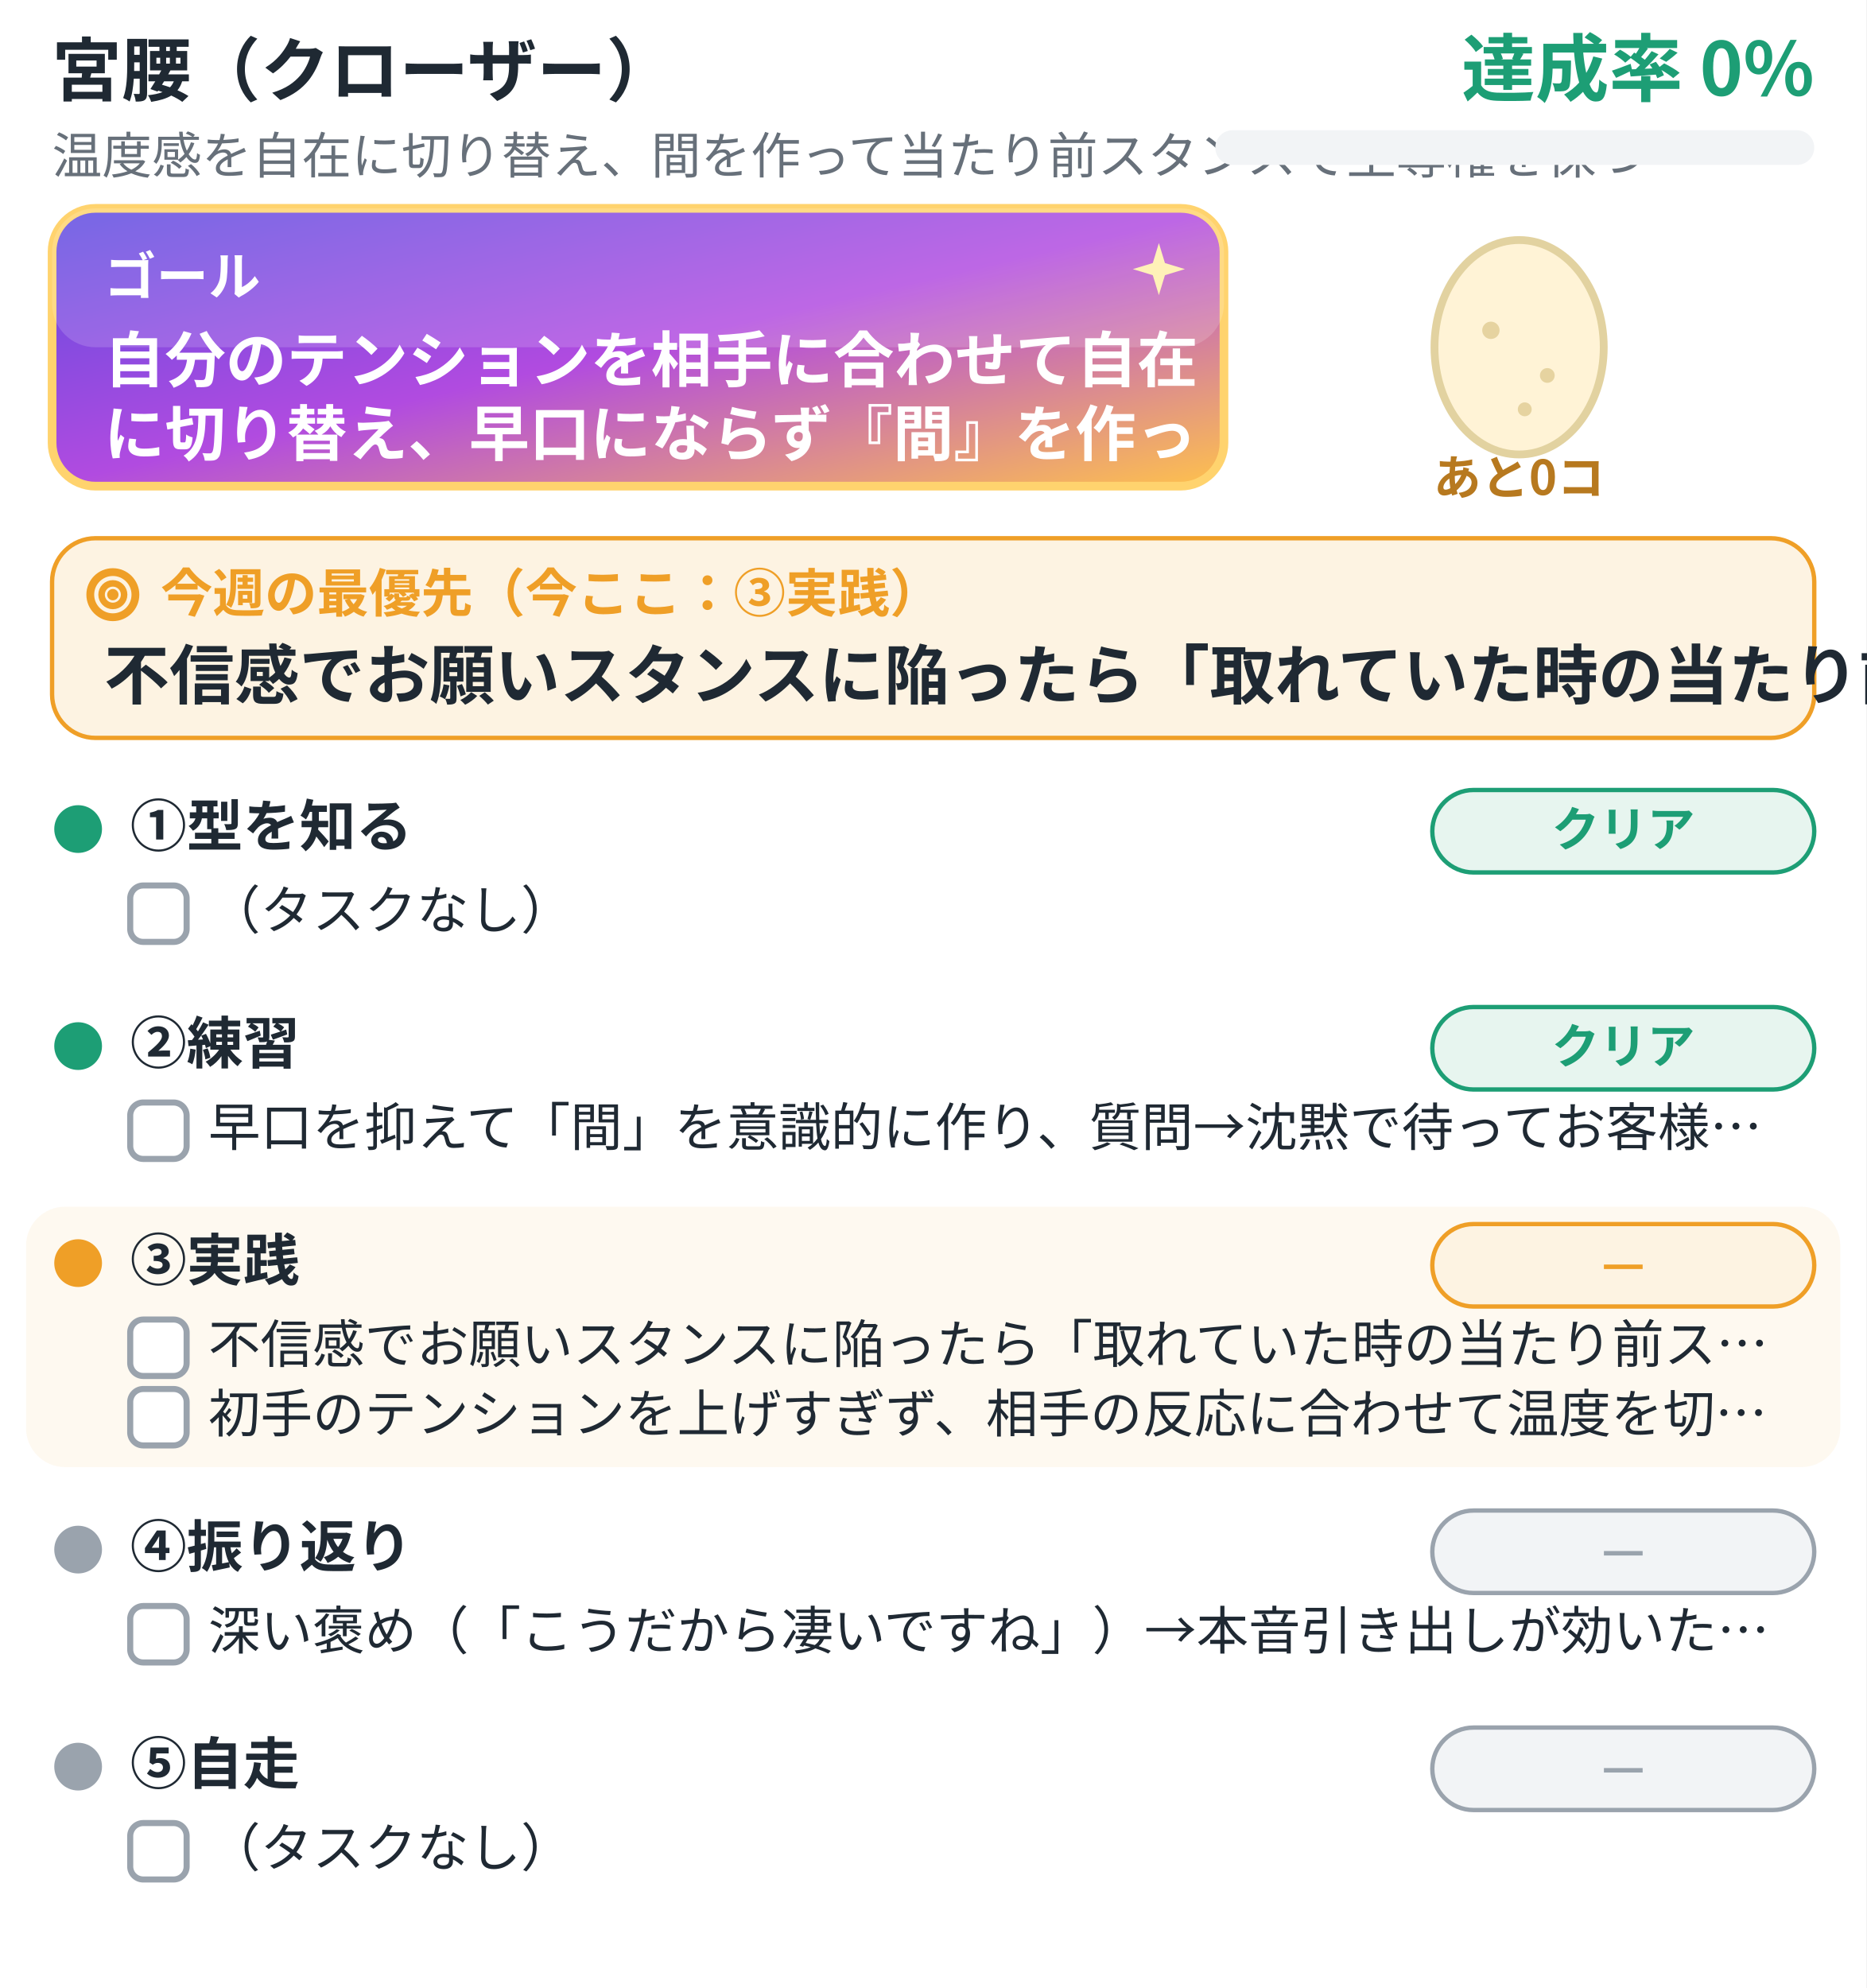
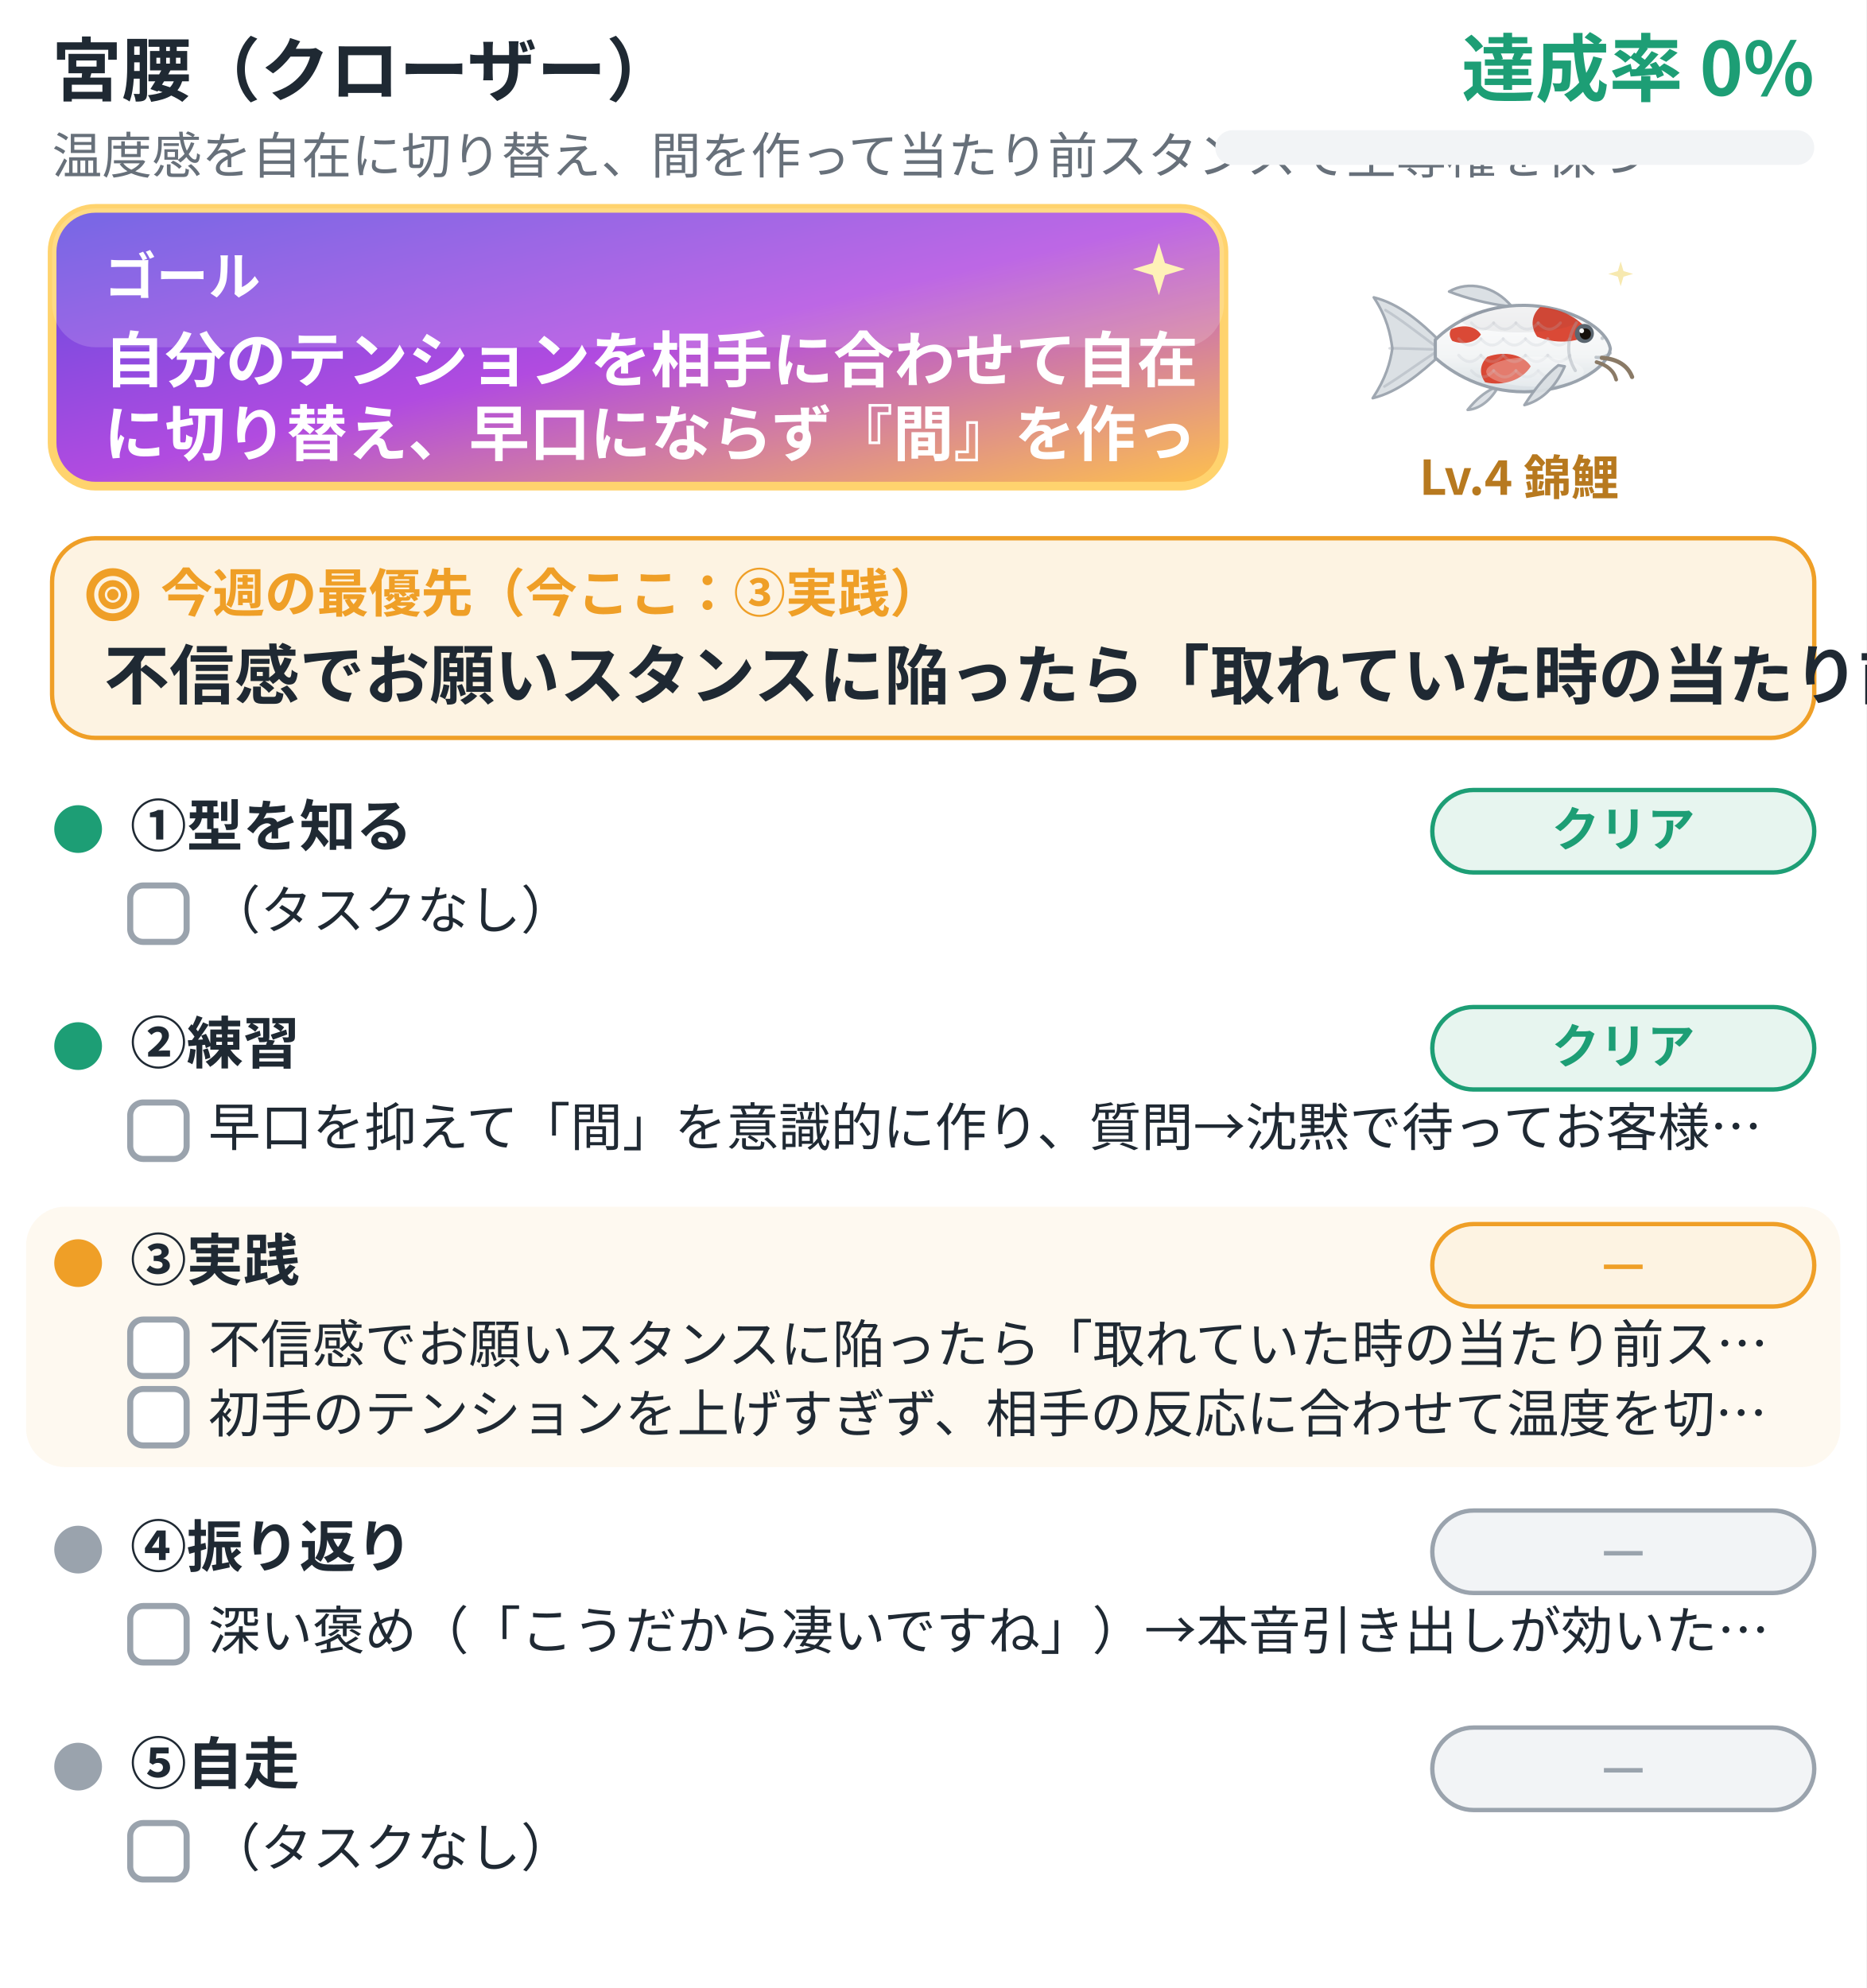
- <svg xmlns="http://www.w3.org/2000/svg" viewBox="0 0 430 458" font-family="Hiragino Sans, 'Noto Sans CJK JP', 'Yu Gothic', sans-serif" width="430" height="458">
+ <svg xmlns="http://www.w3.org/2000/svg" viewBox="0 0 430 458" font-family="Hiragino Sans, 'Noto Sans CJK JP', 'Yu Gothic', IPAGothic, sans-serif" width="430" height="458">
  <defs>
    <linearGradient id="goalGrad" x1="0" y1="0" x2="1" y2="1">
      <stop offset="0" stop-color="#5B4BE0" />
      <stop offset="0.5" stop-color="#B14BE0" />
      <stop offset="1" stop-color="#FFC24B" />
    </linearGradient>
    <linearGradient id="phx" x1="0" y1="0" x2="0" y2="1">
      <stop offset="0" stop-color="#FFE259" />
      <stop offset="0.5" stop-color="#FF9A00" />
      <stop offset="1" stop-color="#FF3D00" />
    </linearGradient>
    <linearGradient id="phx2" x1="0" y1="0" x2="0" y2="1">
      <stop offset="0" stop-color="#FFF0A0" />
      <stop offset="1" stop-color="#FF7A00" />
    </linearGradient>
    <linearGradient id="hen" x1="0" y1="0" x2="1" y2="1">
      <stop offset="0" stop-color="#37C9B0" />
      <stop offset="0.6" stop-color="#3DA0E8" />
      <stop offset="1" stop-color="#7A5BE0" />
    </linearGradient>
    <linearGradient id="pcock" x1="0" y1="0" x2="0" y2="1">
      <stop offset="0" stop-color="#2BD0C0" />
      <stop offset="0.55" stop-color="#2E8FD0" />
      <stop offset="1" stop-color="#2E4BB0" />
    </linearGradient>
    <linearGradient id="gold" x1="0" y1="0" x2="0" y2="1">
      <stop offset="0" stop-color="#FFF0A8" />
      <stop offset="0.5" stop-color="#F2C230" />
      <stop offset="1" stop-color="#C8901A" />
    </linearGradient>
+     <linearGradient id="fishBlu" x1="0" y1="0" x2="0" y2="1">
+       <stop offset="0" stop-color="#6FA9CC" />
+       <stop offset="0.55" stop-color="#A8CFE3" />
+       <stop offset="1" stop-color="#E4F1F7" />
+     </linearGradient>
+     <linearGradient id="fishWht" x1="0" y1="0" x2="0" y2="1">
+       <stop offset="0" stop-color="#FFFFFF" />
+       <stop offset="0.6" stop-color="#F2F4F5" />
+       <stop offset="1" stop-color="#D8DFE4" />
+     </linearGradient>
+     <linearGradient id="fishGld" x1="0" y1="0" x2="0" y2="1">
+       <stop offset="0" stop-color="#F8D25C" />
+       <stop offset="0.55" stop-color="#EFAF2E" />
+       <stop offset="1" stop-color="#D88A15" />
+     </linearGradient>
+     <linearGradient id="drgBlu" x1="0" y1="0" x2="1" y2="1">
+       <stop offset="0" stop-color="#55D0CF" />
+       <stop offset="0.5" stop-color="#2E86C8" />
+       <stop offset="1" stop-color="#4353C0" />
+     </linearGradient>
+     <linearGradient id="drgGld" x1="0" y1="0" x2="0" y2="1">
+       <stop offset="0" stop-color="#F9DC74" />
+       <stop offset="0.45" stop-color="#EEB53A" />
+       <stop offset="1" stop-color="#B87A12" />
+     </linearGradient>
+     <linearGradient id="eggG" x1="0" y1="0" x2="0" y2="1">
+       <stop offset="0" stop-color="#FFF9E8" />
+       <stop offset="1" stop-color="#EFD9A8" />
+     </linearGradient>
+     <radialGradient id="glowG">
+       <stop offset="0" stop-color="#FFE9A0" stop-opacity="0.75" />
+       <stop offset="1" stop-color="#FFE9A0" stop-opacity="0" />
+     </radialGradient>
  </defs>
  <rect x="0" y="0" width="430" height="458" fill="#fff" />
  <text x="12" y="22" font-size="16" font-weight="700" fill="#1F2933">宮腰（クローザー）</text>
  <text x="12" y="40" font-size="11.5" fill="#67707A">温度感を自在に切り替え、間を作って当たり前スタンスで主導権を保つ</text>
  <text x="418" y="22" text-anchor="end" font-size="17" font-weight="700" fill="#1D9E75">達成率 0%</text>
  <rect x="280" y="30" width="138" height="8" rx="4" fill="#F2F4F6" />
  <rect x="280" y="30" width="0" height="8" rx="4" fill="#1D9E75" />
  <rect x="12" y="48" width="270" height="64" rx="10" fill="url(#goalGrad)" stroke="#FFD36E" stroke-width="2" />
  <rect x="12" y="48" width="270" height="32.0" rx="10" fill="#fff" opacity="0.16" />
  <text x="24" y="68" font-size="12" font-weight="700" fill="#fff">ゴール</text>
  <polygon points="267.0,56.0 268.4,60.6 273.0,62.0 268.4,63.4 267.0,68.0 265.6,63.4 261.0,62.0 265.6,60.6" fill="#FFF1B8" />
  <text x="24" y="88" font-size="14" font-weight="600" fill="#fff">自分のテンションを相手に合わせて自在</text>
  <text x="24" y="105" font-size="14" font-weight="600" fill="#fff">に切り替え、早口にならず『間』を作っ</text>
-   <ellipse cx="350.0" cy="80.0" rx="19.5" ry="24.7" fill="#FFF3D6" />
-   <ellipse cx="350.0" cy="80.0" rx="19.5" ry="24.7" fill="none" stroke="#E2D2A0" stroke-width="1.8" />
-   <circle cx="343.5" cy="76.1" r="2.0" fill="#E6D3A0" />
-   <circle cx="356.5" cy="86.5" r="1.7" fill="#E6D3A0" />
-   <circle cx="351.3" cy="94.3" r="1.6" fill="#E6D3A0" />
-   <text x="350" y="114" text-anchor="middle" font-size="11" font-weight="700" fill="#B7791F">あと0コ</text>
+   <g transform="translate(350,80) scale(1.3)">
+     <g transform="scale(0.94)">
+       <path d="M-14.8,-1 C-18.6,-4.8 -22.6,-8.2 -27.4,-9.4 C-24.9,-5.6 -24.3,-2.6 -23.9,0.2 C-24.3,2.9 -25.1,5.8 -27.6,9.6 C-22.7,8.4 -18.6,4.9 -14.8,1.4 Z" fill="#D9DEE3" stroke="#9AA3AD" stroke-width="0.5" stroke-linecap="round" stroke-linejoin="round" opacity="0.95" />
+       <path d="M-16,-0.4 C-19.5,-3 -22.4,-5.3 -25.2,-7" fill="none" stroke="#9AA3AD" stroke-width="0.5" stroke-linecap="round" stroke-linejoin="round" opacity="0.4" />
+       <path d="M-16.4,0.4 C-19.8,0.3 -22,0.2 -24.4,0.2" fill="none" stroke="#9AA3AD" stroke-width="0.5" stroke-linecap="round" stroke-linejoin="round" opacity="0.4" />
+       <path d="M-16,1.1 C-19.5,3.4 -22.3,5.5 -25.4,7.4" fill="none" stroke="#9AA3AD" stroke-width="0.5" stroke-linecap="round" stroke-linejoin="round" opacity="0.4" />
+       <path d="M-1.4,-7.7 C-4.6,-11.6 -9.6,-12.6 -13.2,-10.5 C-9.9,-9.2 -5.8,-8.2 -2.6,-7.8 Z" fill="#D9DEE3" stroke="#9AA3AD" stroke-width="0.5" stroke-linecap="round" stroke-linejoin="round" opacity="0.95" />
+       <path d="M-4.2,7.9 C-5.8,10.5 -7.9,11.7 -9.7,11.8 C-8.1,9.8 -6.6,8.6 -5,7.8 Z" fill="#D9DEE3" stroke="#9AA3AD" stroke-width="0.5" stroke-linecap="round" stroke-linejoin="round" opacity="0.9" />
+       <path d="M17.2,0.3 C16.6,-3.6 9.5,-7.8 1,-7.9 C-6.8,-8 -12.6,-4.6 -15.8,-1.4 L-15.8,2 C-12.6,4.9 -6.8,8.4 1,8.4 C9.5,8.3 16.6,4.2 17.2,0.3 Z" fill="url(#fishWht)" stroke="#9AA3AD" stroke-width="0.6" stroke-linecap="round" stroke-linejoin="round" />
+       <path d="M4,-7.6 C8.6,-7.2 12,-5 13.4,-2.4 C10.6,-0.8 6.8,-0.6 3.4,-2 C2,-4 2.4,-6.2 4,-7.6 Z" fill="#D8402C" opacity="0.95" />
+       <path d="M-6,1.8 C-2.6,0.6 0.8,1.4 2.2,3.6 C0.6,6.2 -3,7.4 -6.4,6.6 C-7.6,5 -7.4,3.2 -6,1.8 Z" fill="#D8402C" opacity="0.95" />
+       <path d="M-12.8,-3.4 C-10.4,-4.4 -8.2,-4 -7.2,-2.4 C-8.2,-0.8 -10.6,-0.4 -12.6,-1.2 C-13.2,-2 -13.2,-2.8 -12.8,-3.4 Z" fill="#D8402C" opacity="0.95" />
+       <path d="M-9,-4.6 q2.1,2.4 4.2,0" fill="none" stroke="#B9C1C8" stroke-width="0.55" stroke-linecap="round" stroke-linejoin="round" opacity="0.22" />
+       <path d="M-4.8,-4.6 q2.1,2.4 4.2,0" fill="none" stroke="#B9C1C8" stroke-width="0.55" stroke-linecap="round" stroke-linejoin="round" opacity="0.22" />
+       <path d="M-0.6,-4.6 q2.1,2.4 4.2,0" fill="none" stroke="#B9C1C8" stroke-width="0.55" stroke-linecap="round" stroke-linejoin="round" opacity="0.22" />
+       <path d="M3.6,-4.6 q2.1,2.4 4.2,0" fill="none" stroke="#B9C1C8" stroke-width="0.55" stroke-linecap="round" stroke-linejoin="round" opacity="0.22" />
+       <path d="M-11.4,-1.6 q2.1,2.4 4.2,0" fill="none" stroke="#B9C1C8" stroke-width="0.55" stroke-linecap="round" stroke-linejoin="round" opacity="0.22" />
+       <path d="M-7.2,-1.6 q2.1,2.4 4.2,0" fill="none" stroke="#B9C1C8" stroke-width="0.55" stroke-linecap="round" stroke-linejoin="round" opacity="0.22" />
+       <path d="M-3,-1.6 q2.1,2.4 4.2,0" fill="none" stroke="#B9C1C8" stroke-width="0.55" stroke-linecap="round" stroke-linejoin="round" opacity="0.22" />
+       <path d="M1.2,-1.6 q2.1,2.4 4.2,0" fill="none" stroke="#B9C1C8" stroke-width="0.55" stroke-linecap="round" stroke-linejoin="round" opacity="0.22" />
+       <path d="M5.4,-1.6 q2.1,2.4 4.2,0" fill="none" stroke="#B9C1C8" stroke-width="0.55" stroke-linecap="round" stroke-linejoin="round" opacity="0.22" />
+       <path d="M-11.4,1.5 q2.1,2.4 4.2,0" fill="none" stroke="#B9C1C8" stroke-width="0.55" stroke-linecap="round" stroke-linejoin="round" opacity="0.22" />
+       <path d="M-7.2,1.5 q2.1,2.4 4.2,0" fill="none" stroke="#B9C1C8" stroke-width="0.55" stroke-linecap="round" stroke-linejoin="round" opacity="0.22" />
+       <path d="M-3,1.5 q2.1,2.4 4.2,0" fill="none" stroke="#B9C1C8" stroke-width="0.55" stroke-linecap="round" stroke-linejoin="round" opacity="0.22" />
+       <path d="M1.2,1.5 q2.1,2.4 4.2,0" fill="none" stroke="#B9C1C8" stroke-width="0.55" stroke-linecap="round" stroke-linejoin="round" opacity="0.22" />
+       <path d="M5.4,1.5 q2.1,2.4 4.2,0" fill="none" stroke="#B9C1C8" stroke-width="0.55" stroke-linecap="round" stroke-linejoin="round" opacity="0.22" />
+       <path d="M-9,4.4 q2.1,2.4 4.2,0" fill="none" stroke="#B9C1C8" stroke-width="0.55" stroke-linecap="round" stroke-linejoin="round" opacity="0.22" />
+       <path d="M-4.8,4.4 q2.1,2.4 4.2,0" fill="none" stroke="#B9C1C8" stroke-width="0.55" stroke-linecap="round" stroke-linejoin="round" opacity="0.22" />
+       <path d="M-0.6,4.4 q2.1,2.4 4.2,0" fill="none" stroke="#B9C1C8" stroke-width="0.55" stroke-linecap="round" stroke-linejoin="round" opacity="0.22" />
+       <path d="M3.6,4.4 q2.1,2.4 4.2,0" fill="none" stroke="#B9C1C8" stroke-width="0.55" stroke-linecap="round" stroke-linejoin="round" opacity="0.22" />
+       <ellipse cx="0" cy="-5.2" rx="11" ry="2.4" fill="#1F2933" opacity="0.06" />
+       <ellipse cx="3" cy="4.6" rx="9.2" ry="2.8" fill="#FFFFFF" opacity="0.28" />
+       <path d="M10.8,-4.6 C8.9,-1.4 8.9,1.6 10.6,4.4" fill="none" stroke="#9AA3AD" stroke-width="0.6" stroke-linecap="round" stroke-linejoin="round" opacity="0.4" />
+       <path d="M17.2,1.1 C16.4,1.8 15.4,2 14.5,1.9" fill="none" stroke="#9AA3AD" stroke-width="0.6" stroke-linecap="round" stroke-linejoin="round" opacity="0.6" />
+       <circle cx="15.7" cy="-1.7" r="0.35" fill="#9AA3AD" opacity="0.5" />
+       <path d="M8.6,3.6 C6.8,7.7 4.1,10.1 1,10.9 C3.5,7 5.6,4.8 7.4,3.4 Z" fill="#D9DEE3" stroke="#9AA3AD" stroke-width="0.5" stroke-linecap="round" stroke-linejoin="round" opacity="0.95" />
+       <path d="M15.6,2 C18.6,2.2 20.5,3.5 21.3,5.6" fill="none" stroke="#8A7A66" stroke-width="0.8" stroke-linecap="round" stroke-linejoin="round" />
+       <path d="M14.6,2.8 C16.7,3.4 17.9,4.5 18.3,6.1" fill="none" stroke="#8A7A66" stroke-width="0.7" stroke-linecap="round" stroke-linejoin="round" />
+       <circle cx="12.3" cy="-2.6" r="1.8" fill="#5B6670" />
+       <circle cx="12.5" cy="-2.5" r="1.05" fill="#17110B" />
+       <circle cx="11.8" cy="-3.1" r="0.45" fill="#FFFFFF" opacity="0.95" />
+     </g>
+     <polygon points="18.0,-15.2 18.5,-13.5 20.2,-13.0 18.5,-12.5 18.0,-10.8 17.5,-12.5 15.8,-13.0 17.5,-13.5" fill="#F7E9B0" />
+   </g>
+   <text x="350" y="114" text-anchor="middle" font-size="11" font-weight="700" fill="#B7791F">Lv.4 錦鯉</text>
  <rect x="12" y="124" width="406" height="46" rx="10" fill="#FDF3E2" stroke="#EF9F27" />
  <circle cx="26" cy="137" r="5.2" fill="none" stroke="#EF9F27" stroke-width="1.8" />
  <circle cx="26" cy="137" r="2.6" fill="none" stroke="#EF9F27" stroke-width="1.5" />
  <circle cx="26" cy="137" r="1.3" fill="#EF9F27" />
  <text x="37" y="141" font-size="12" font-weight="700" fill="#EF9F27">今週の最優先（今ここ：③実践）</text>
  <text x="24" y="161" font-size="15" font-weight="700" fill="#1F2933">不信感でお願いスタンスに陥ったら「取れていた時の当たり前ス…</text>
  <circle cx="18" cy="191" r="5.5" fill="#1D9E75" />
  <text x="30" y="195" font-size="13" font-weight="700" fill="#1F2933">①型を知る</text>
  <rect x="330" y="182" width="88" height="19" rx="9.5" fill="#E7F5EF" stroke="#1D9E75" />
  <text x="374" y="195" text-anchor="middle" font-size="11" font-weight="700" fill="#1D9E75">クリア</text>
  <rect x="30" y="204" width="13" height="13" rx="3" fill="#fff" stroke="#9AA3AD" stroke-width="1.4" />
  <text x="48" y="214" font-size="12" fill="#1F2933">（タスクなし）</text>
  <circle cx="18" cy="241" r="5.5" fill="#1D9E75" />
  <text x="30" y="245" font-size="13" font-weight="700" fill="#1F2933">②練習</text>
  <rect x="330" y="232" width="88" height="19" rx="9.5" fill="#E7F5EF" stroke="#1D9E75" />
  <text x="374" y="245" text-anchor="middle" font-size="11" font-weight="700" fill="#1D9E75">クリア</text>
  <rect x="30" y="254" width="13" height="13" rx="3" fill="#fff" stroke="#9AA3AD" stroke-width="1.4" />
  <text x="48" y="264" font-size="12" fill="#1F2933">早口を抑えて「間」を意識的に作り、質問→沈黙で待ってお客様…</text>
  <rect x="6" y="278" width="418" height="60" rx="9" fill="#FDF3E2" opacity="0.5" />
  <circle cx="18" cy="291" r="5.5" fill="#EF9F27" />
  <text x="30" y="295" font-size="13" font-weight="700" fill="#1F2933">③実践</text>
  <rect x="330" y="282" width="88" height="19" rx="9.5" fill="#FDF3E2" stroke="#EF9F27" />
  <text x="374" y="295" text-anchor="middle" font-size="11" font-weight="700" fill="#EF9F27">—</text>
  <rect x="30" y="304" width="13" height="13" rx="3" fill="#fff" stroke="#9AA3AD" stroke-width="1.4" />
  <text x="48" y="314" font-size="12" fill="#1F2933">不信感でお願いスタンスに陥ったら「取れていた時の当たり前ス…</text>
  <rect x="30" y="320" width="13" height="13" rx="3" fill="#fff" stroke="#9AA3AD" stroke-width="1.4" />
  <text x="48" y="330" font-size="12" fill="#1F2933">初手のテンションを上げすぎず、相手の反応に合わせて温度を切…</text>
  <circle cx="18" cy="357" r="5.5" fill="#9AA3AD" />
  <text x="30" y="361" font-size="13" font-weight="700" fill="#1F2933">④振り返り</text>
  <rect x="330" y="348" width="88" height="19" rx="9.5" fill="#F2F4F6" stroke="#9AA3AD" />
  <text x="374" y="361" text-anchor="middle" font-size="11" font-weight="700" fill="#9AA3AD">—</text>
  <rect x="30" y="370" width="13" height="13" rx="3" fill="#fff" stroke="#9AA3AD" stroke-width="1.4" />
  <text x="48" y="380" font-size="12" fill="#1F2933">深い褒め（「こうだから凄いですね」）→本音引き出しが効いた…</text>
  <circle cx="18" cy="407" r="5.5" fill="#9AA3AD" />
  <text x="30" y="411" font-size="13" font-weight="700" fill="#1F2933">⑤自走</text>
  <rect x="330" y="398" width="88" height="19" rx="9.5" fill="#F2F4F6" stroke="#9AA3AD" />
  <text x="374" y="411" text-anchor="middle" font-size="11" font-weight="700" fill="#9AA3AD">—</text>
  <rect x="30" y="420" width="13" height="13" rx="3" fill="#fff" stroke="#9AA3AD" stroke-width="1.4" />
  <text x="48" y="430" font-size="12" fill="#1F2933">（タスクなし）</text>
</svg>
